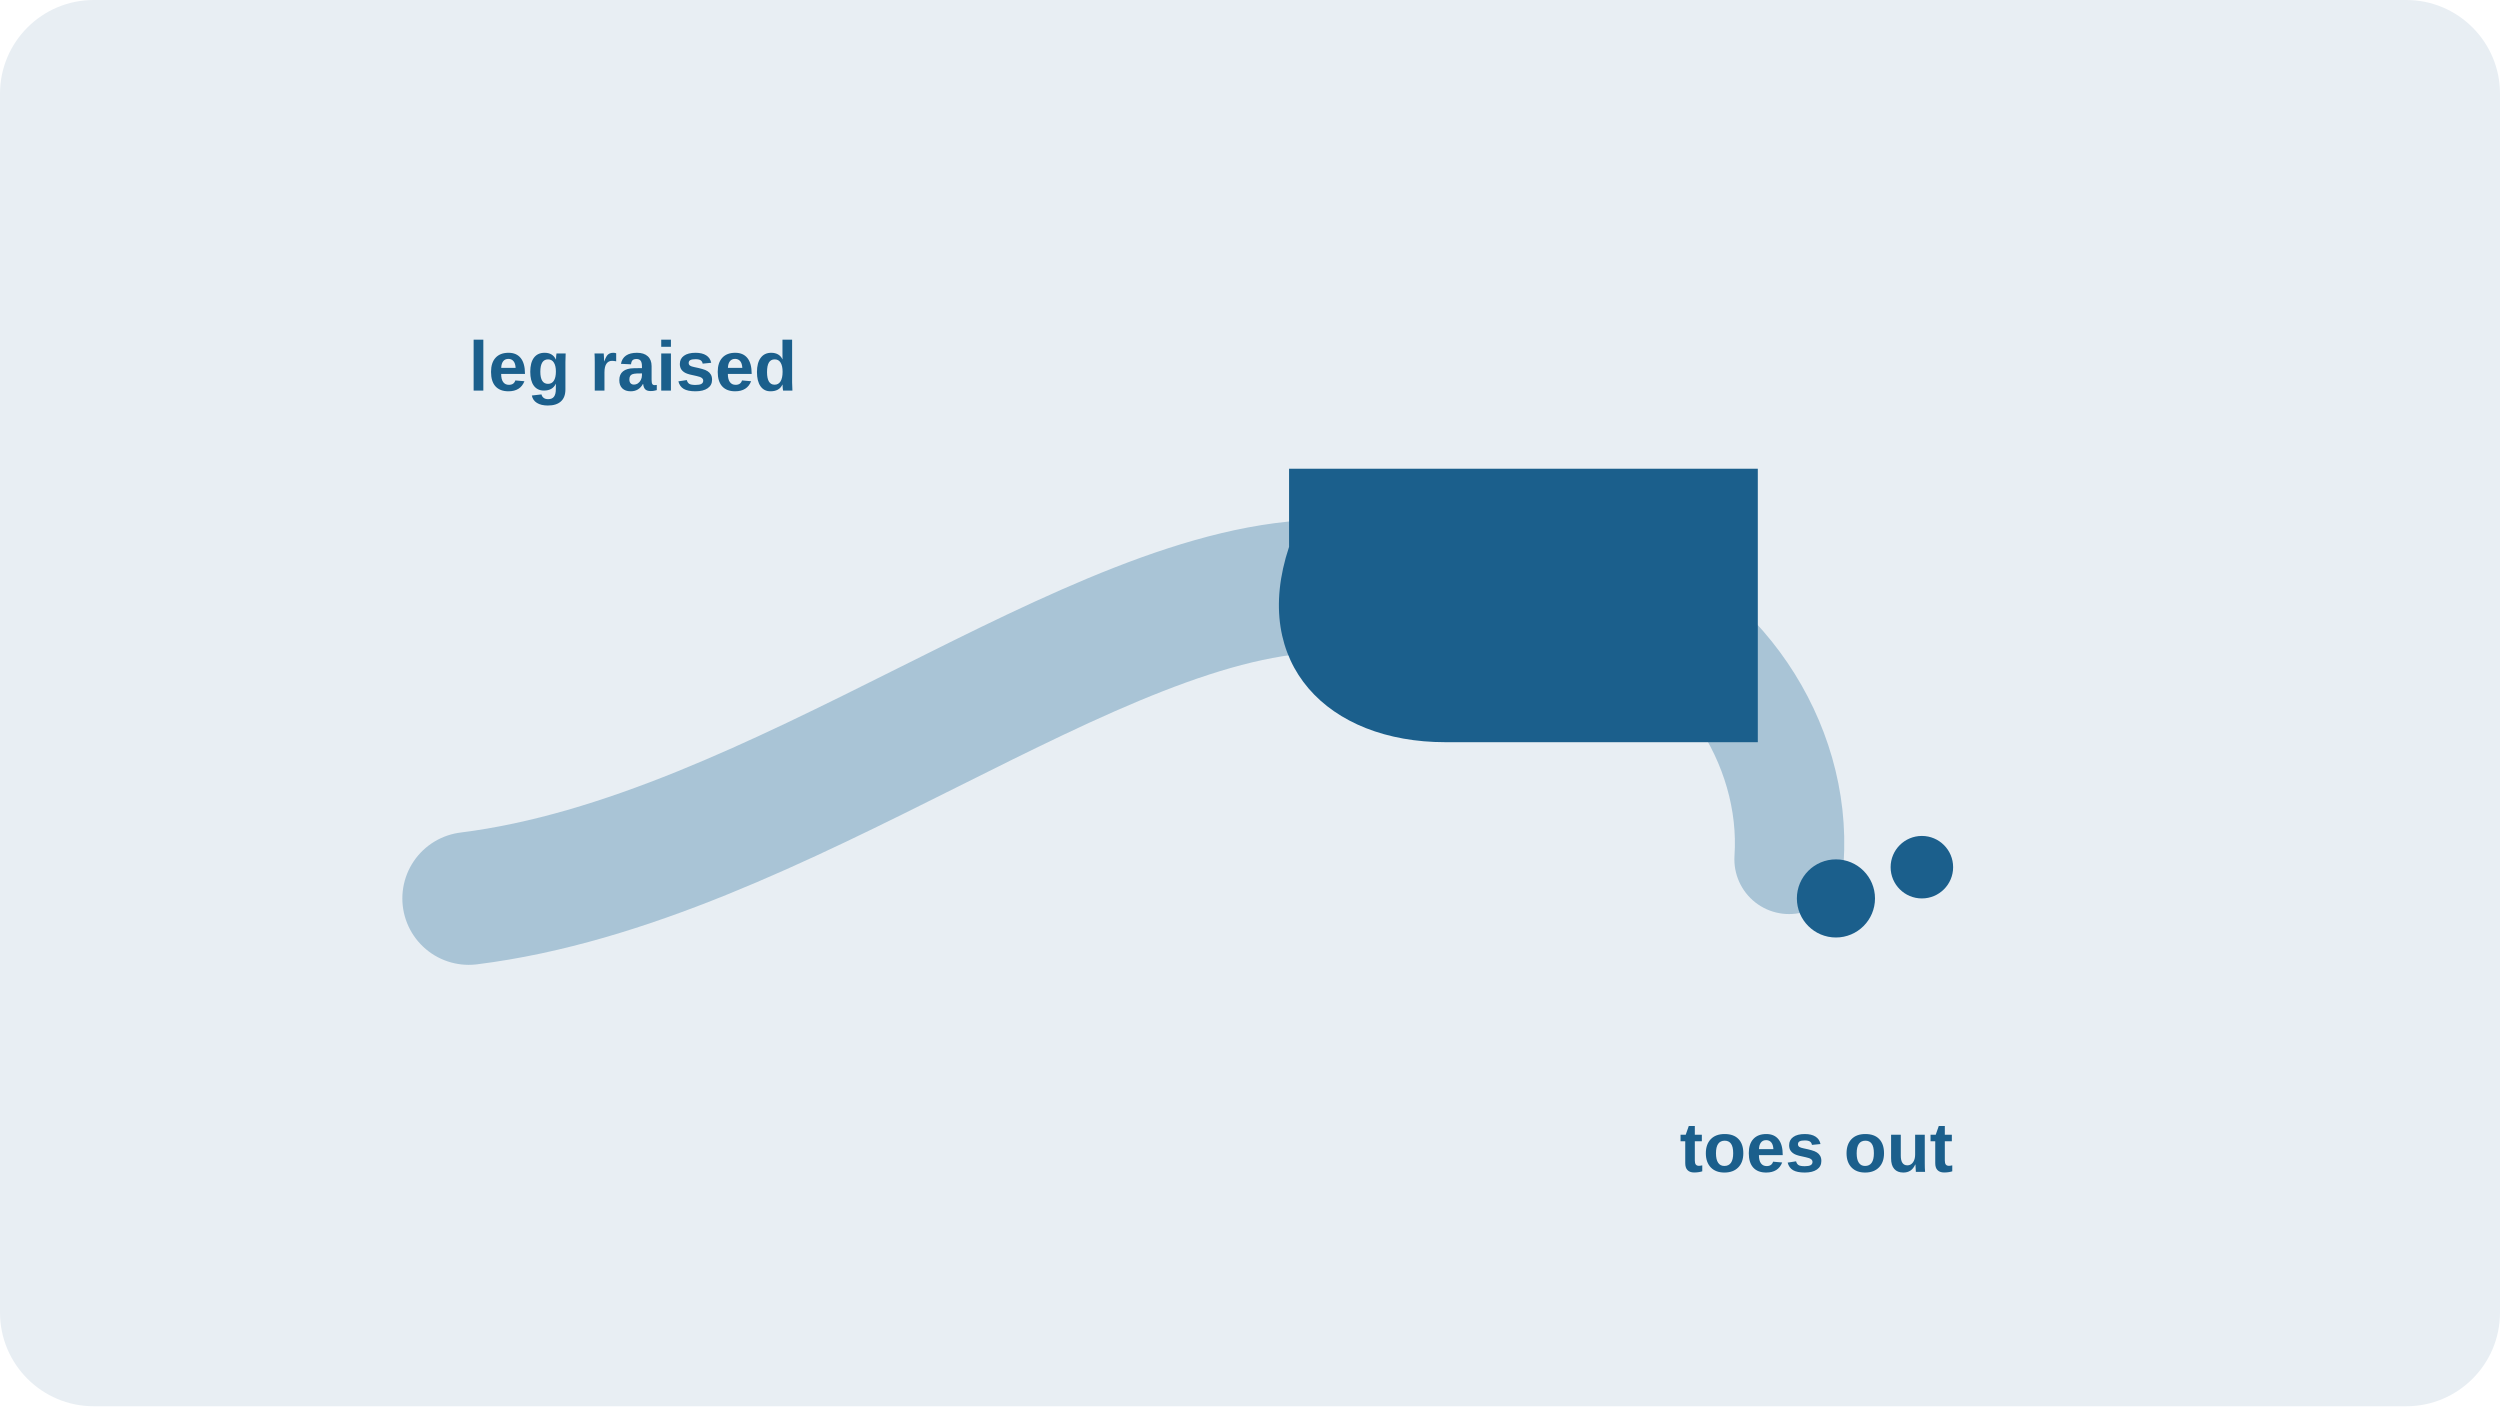
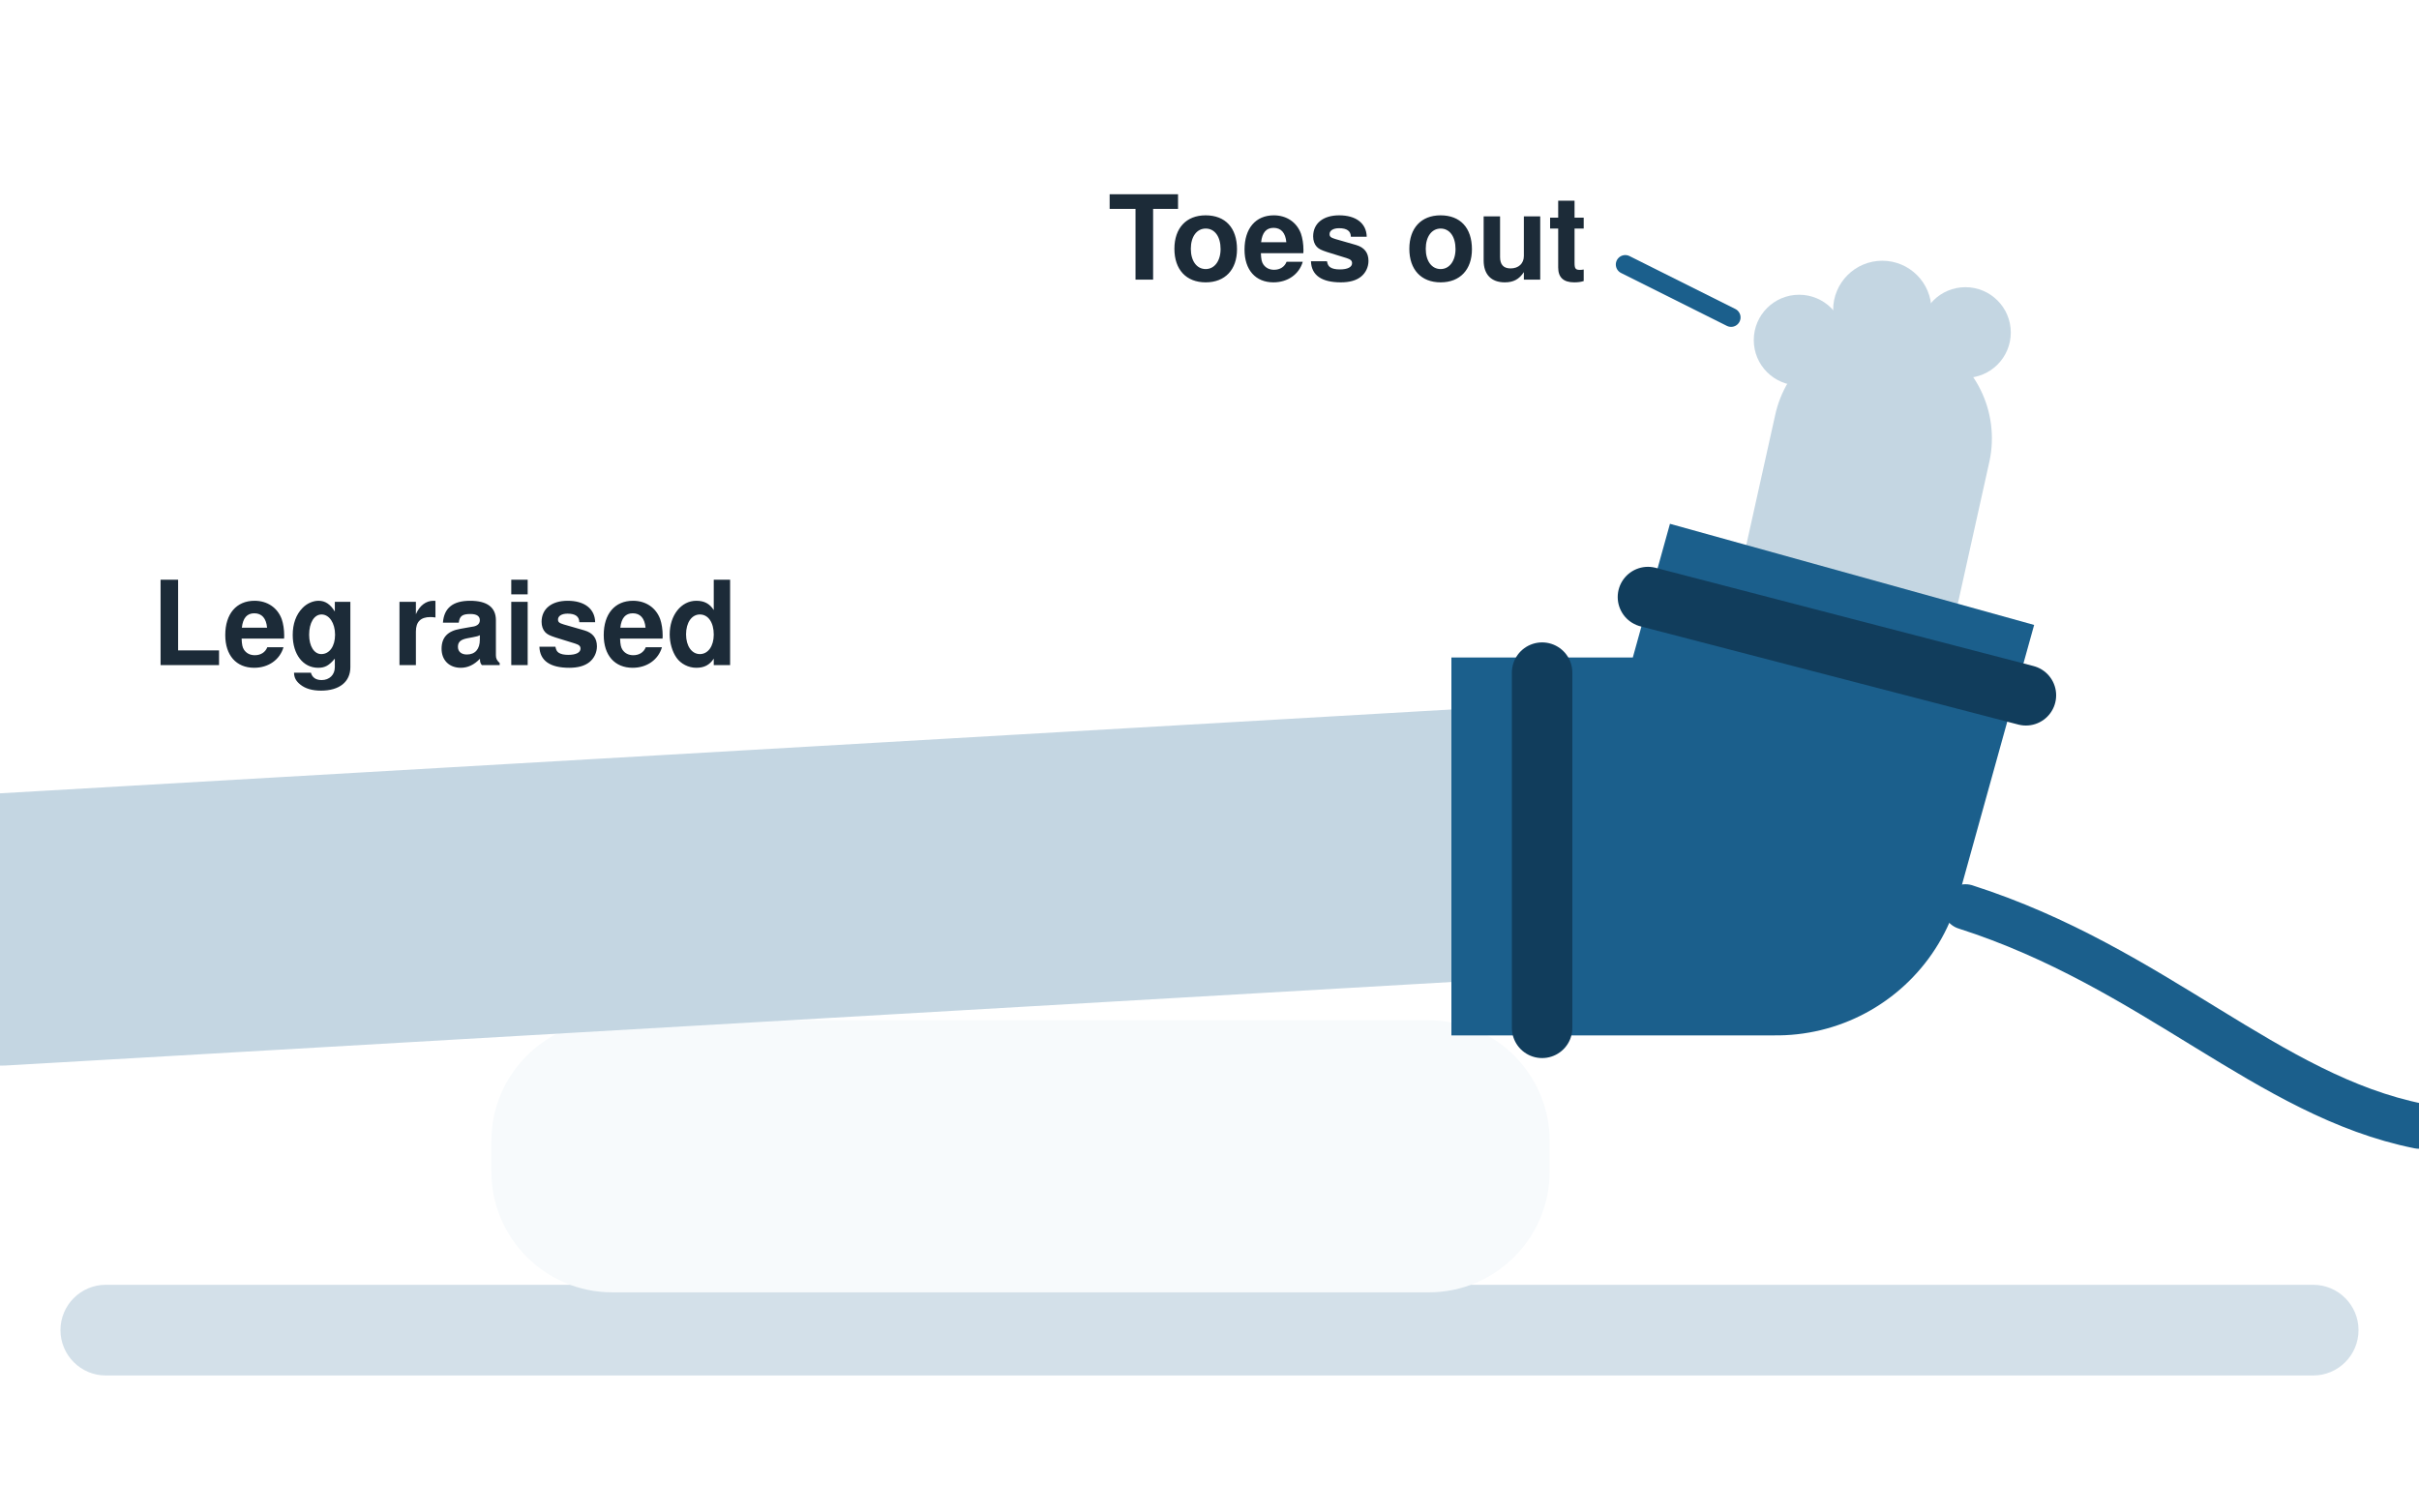
- <svg xmlns="http://www.w3.org/2000/svg" viewBox="0 0 640 360" role="img" aria-label="Foot pad around the ankle and heel, toes outside, leg raised">
-   <rect width="640" height="360" rx="24" fill="#e8eef3" />
-   <path d="M120 230c80-10 160-80 220-80h70" fill="none" stroke="#a9c4d6" stroke-width="34" stroke-linecap="round" />
-   <path d="M410 150c30 10 50 40 48 70" fill="none" stroke="#a9c4d6" stroke-width="28" stroke-linecap="round" />
-   <path d="M330 120h120v70h-80c-30 0-50-20-40-50z" fill="#1b5f8c" />
-   <circle cx="470" cy="230" r="10" fill="#1b5f8c" />
-   <circle cx="492" cy="222" r="8" fill="#1b5f8c" />
-   <text x="120" y="100" fill="#1b5f8c" font-family="Arial, sans-serif" font-size="18" font-weight="700">leg raised</text>
-   <text x="430" y="300" fill="#1b5f8c" font-family="Arial, sans-serif" font-size="18" font-weight="700">toes out</text>
+ <svg xmlns="http://www.w3.org/2000/svg" viewBox="0 0 640 400" role="img" aria-label="Foot pad around the ankle and heel. The toes stay outside the pad and the leg rests raised on a cushion.">
+   <rect x="16" y="340" width="608" height="24" rx="12" fill="#d3e0e9" />
+   <rect x="130" y="270" width="280" height="72" rx="32" fill="#f7fafc" />
+   <g fill="none" stroke="#c4d6e2" stroke-linecap="round">
+     <path d="M0 246l450-26" stroke-width="72" />
+     <path d="M474 224l24-108" stroke-width="58" />
+   </g>
+   <circle cx="468" cy="226" r="40" fill="#c4d6e2" />
+   <g fill="#c4d6e2">
+     <circle cx="476" cy="90" r="12" />
+     <circle cx="498" cy="82" r="13" />
+     <circle cx="520" cy="88" r="12" />
+   </g>
+   <path d="M520 240c50 16 80 50 120 58" fill="none" stroke="#1b5f8c" stroke-width="12" stroke-linecap="round" />
+   <path d="M384 224l86 0 20-72" fill="none" stroke="#1b5f8c" stroke-width="100" stroke-linejoin="round" />
+   <g fill="none" stroke="#113d5c" stroke-width="16" stroke-linecap="round">
+     <path d="M408 178v94" />
+     <path d="M436 158l100 26" />
+   </g>
+   <path d="M430 70l28 14" fill="none" stroke="#1b5f8c" stroke-width="5" stroke-linecap="round" />
+   <g fill="#1c2b38" font-family="-apple-system, 'Segoe UI', Helvetica, Arial, sans-serif" font-size="31" font-weight="700">
+     <text x="420" y="74" text-anchor="end">Toes out</text>
+     <text x="40" y="176">Leg raised</text>
+   </g>
</svg>
